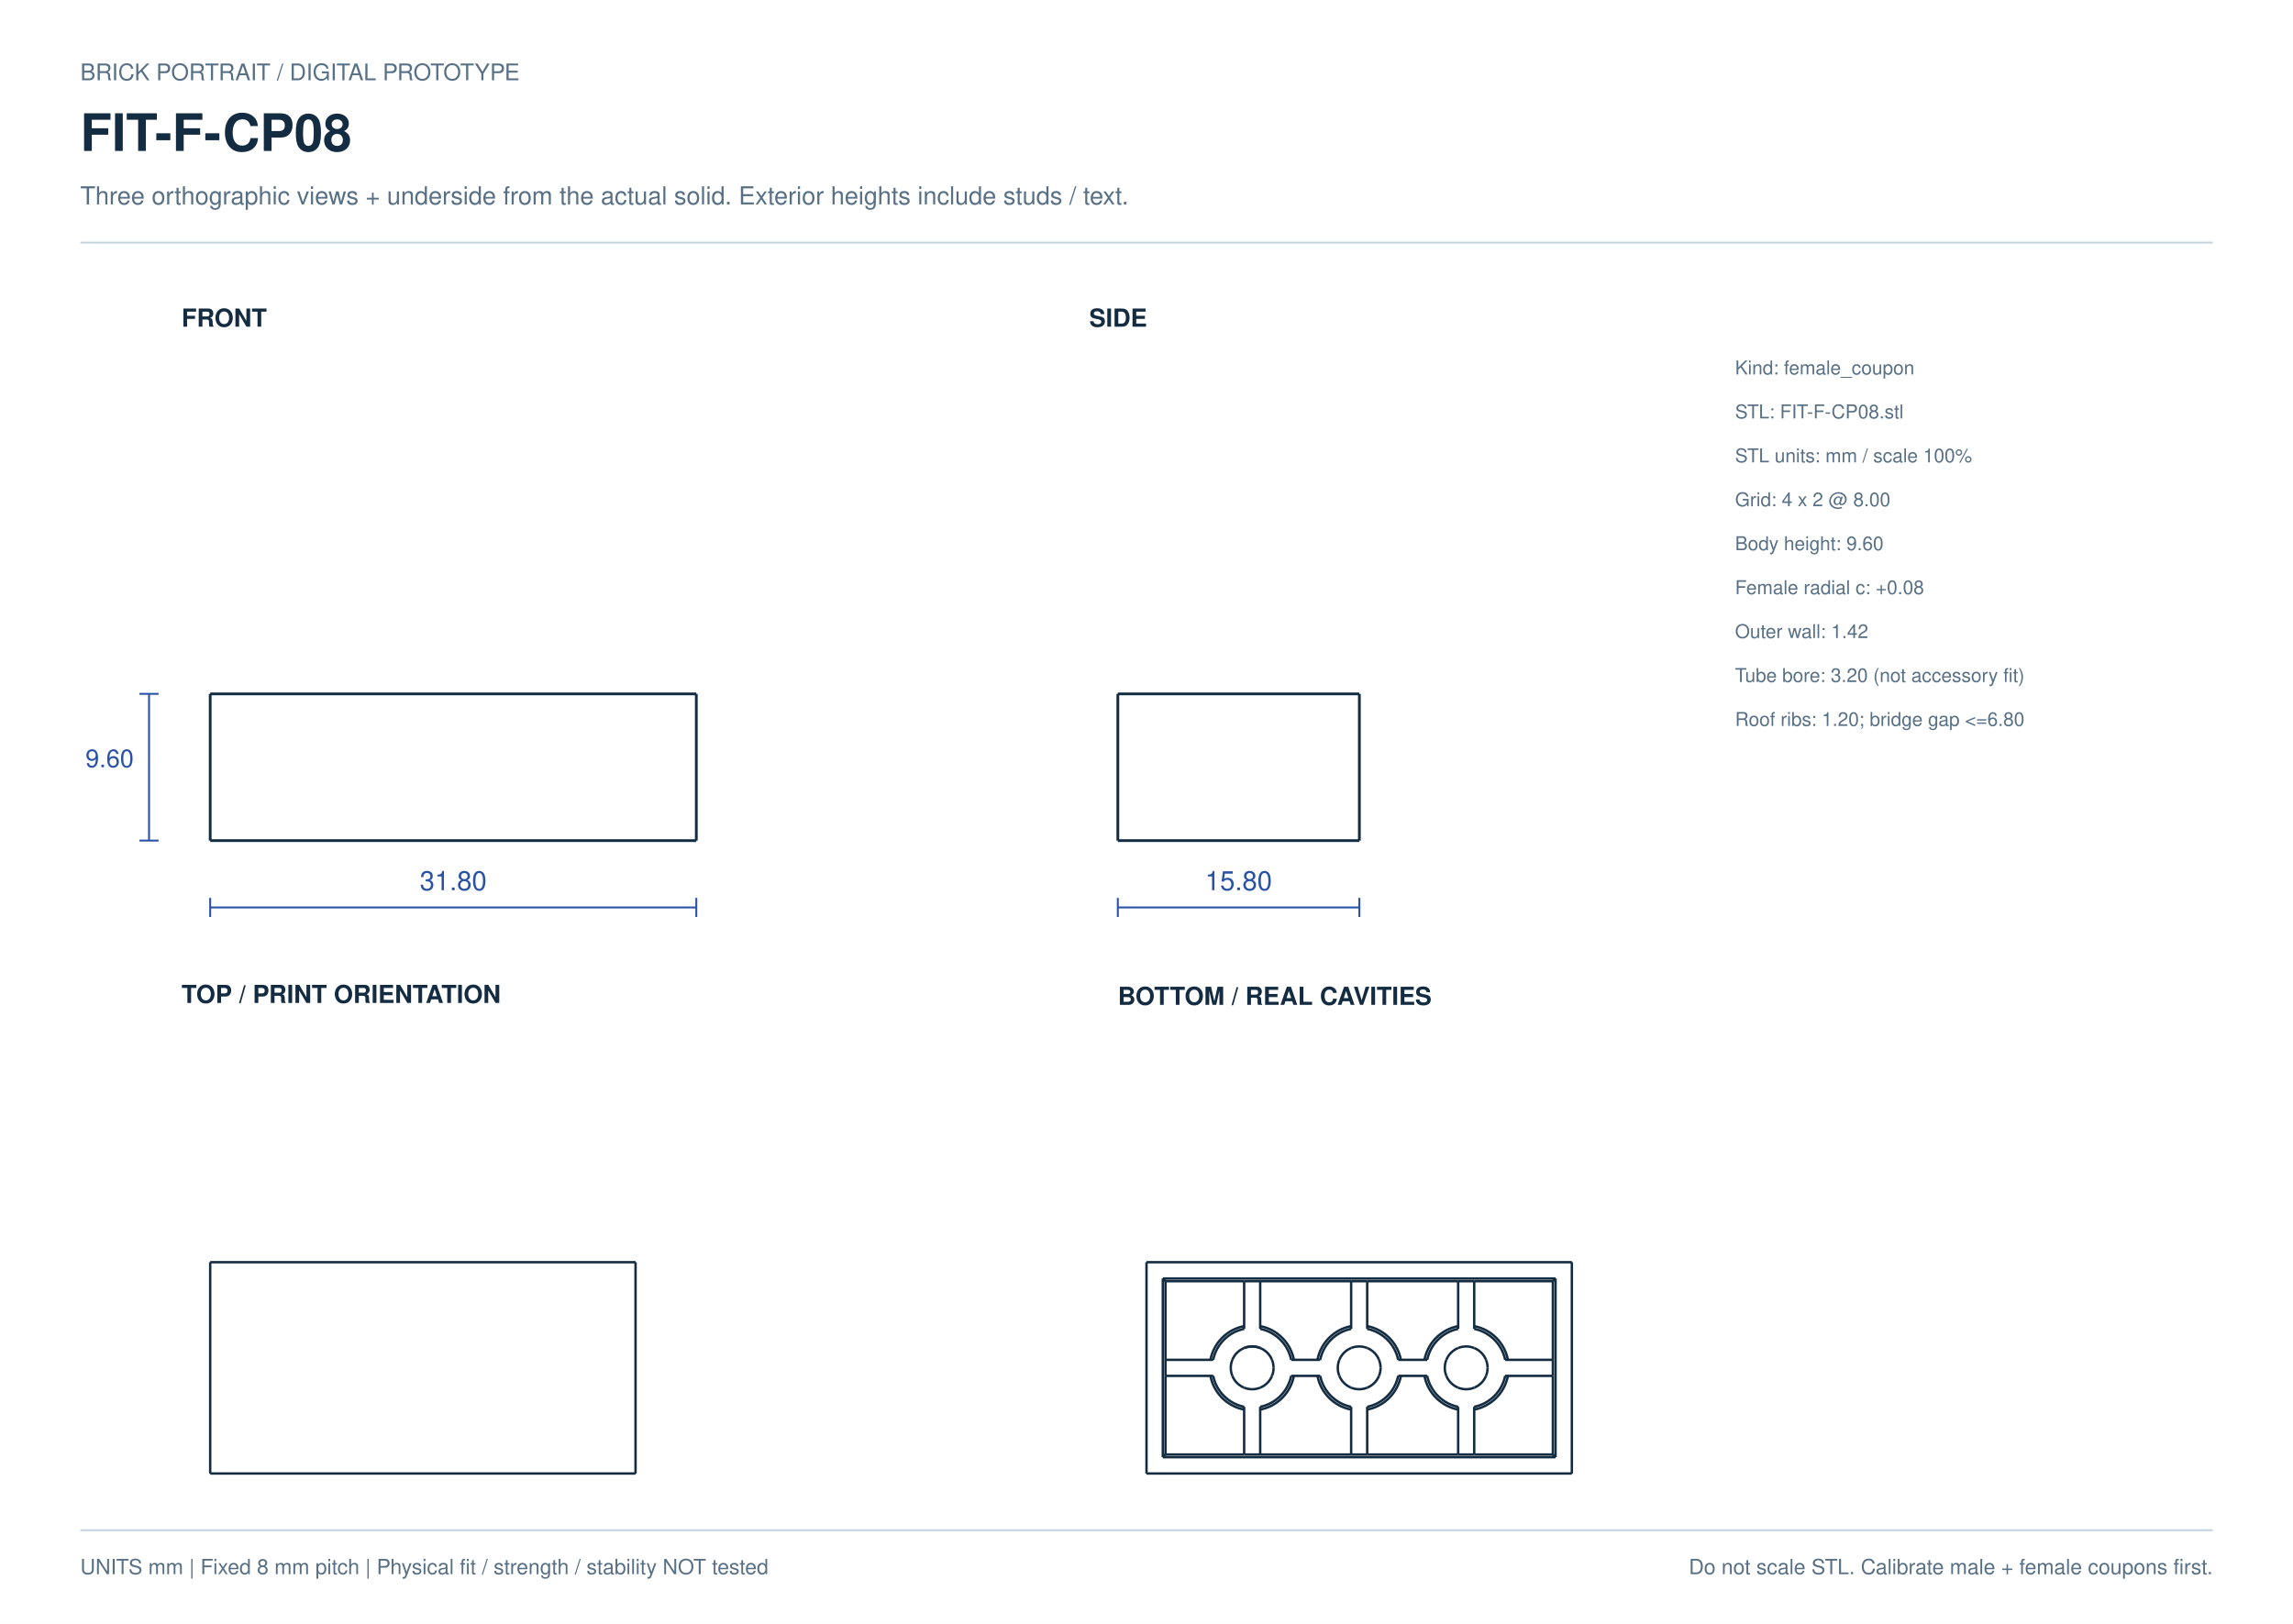
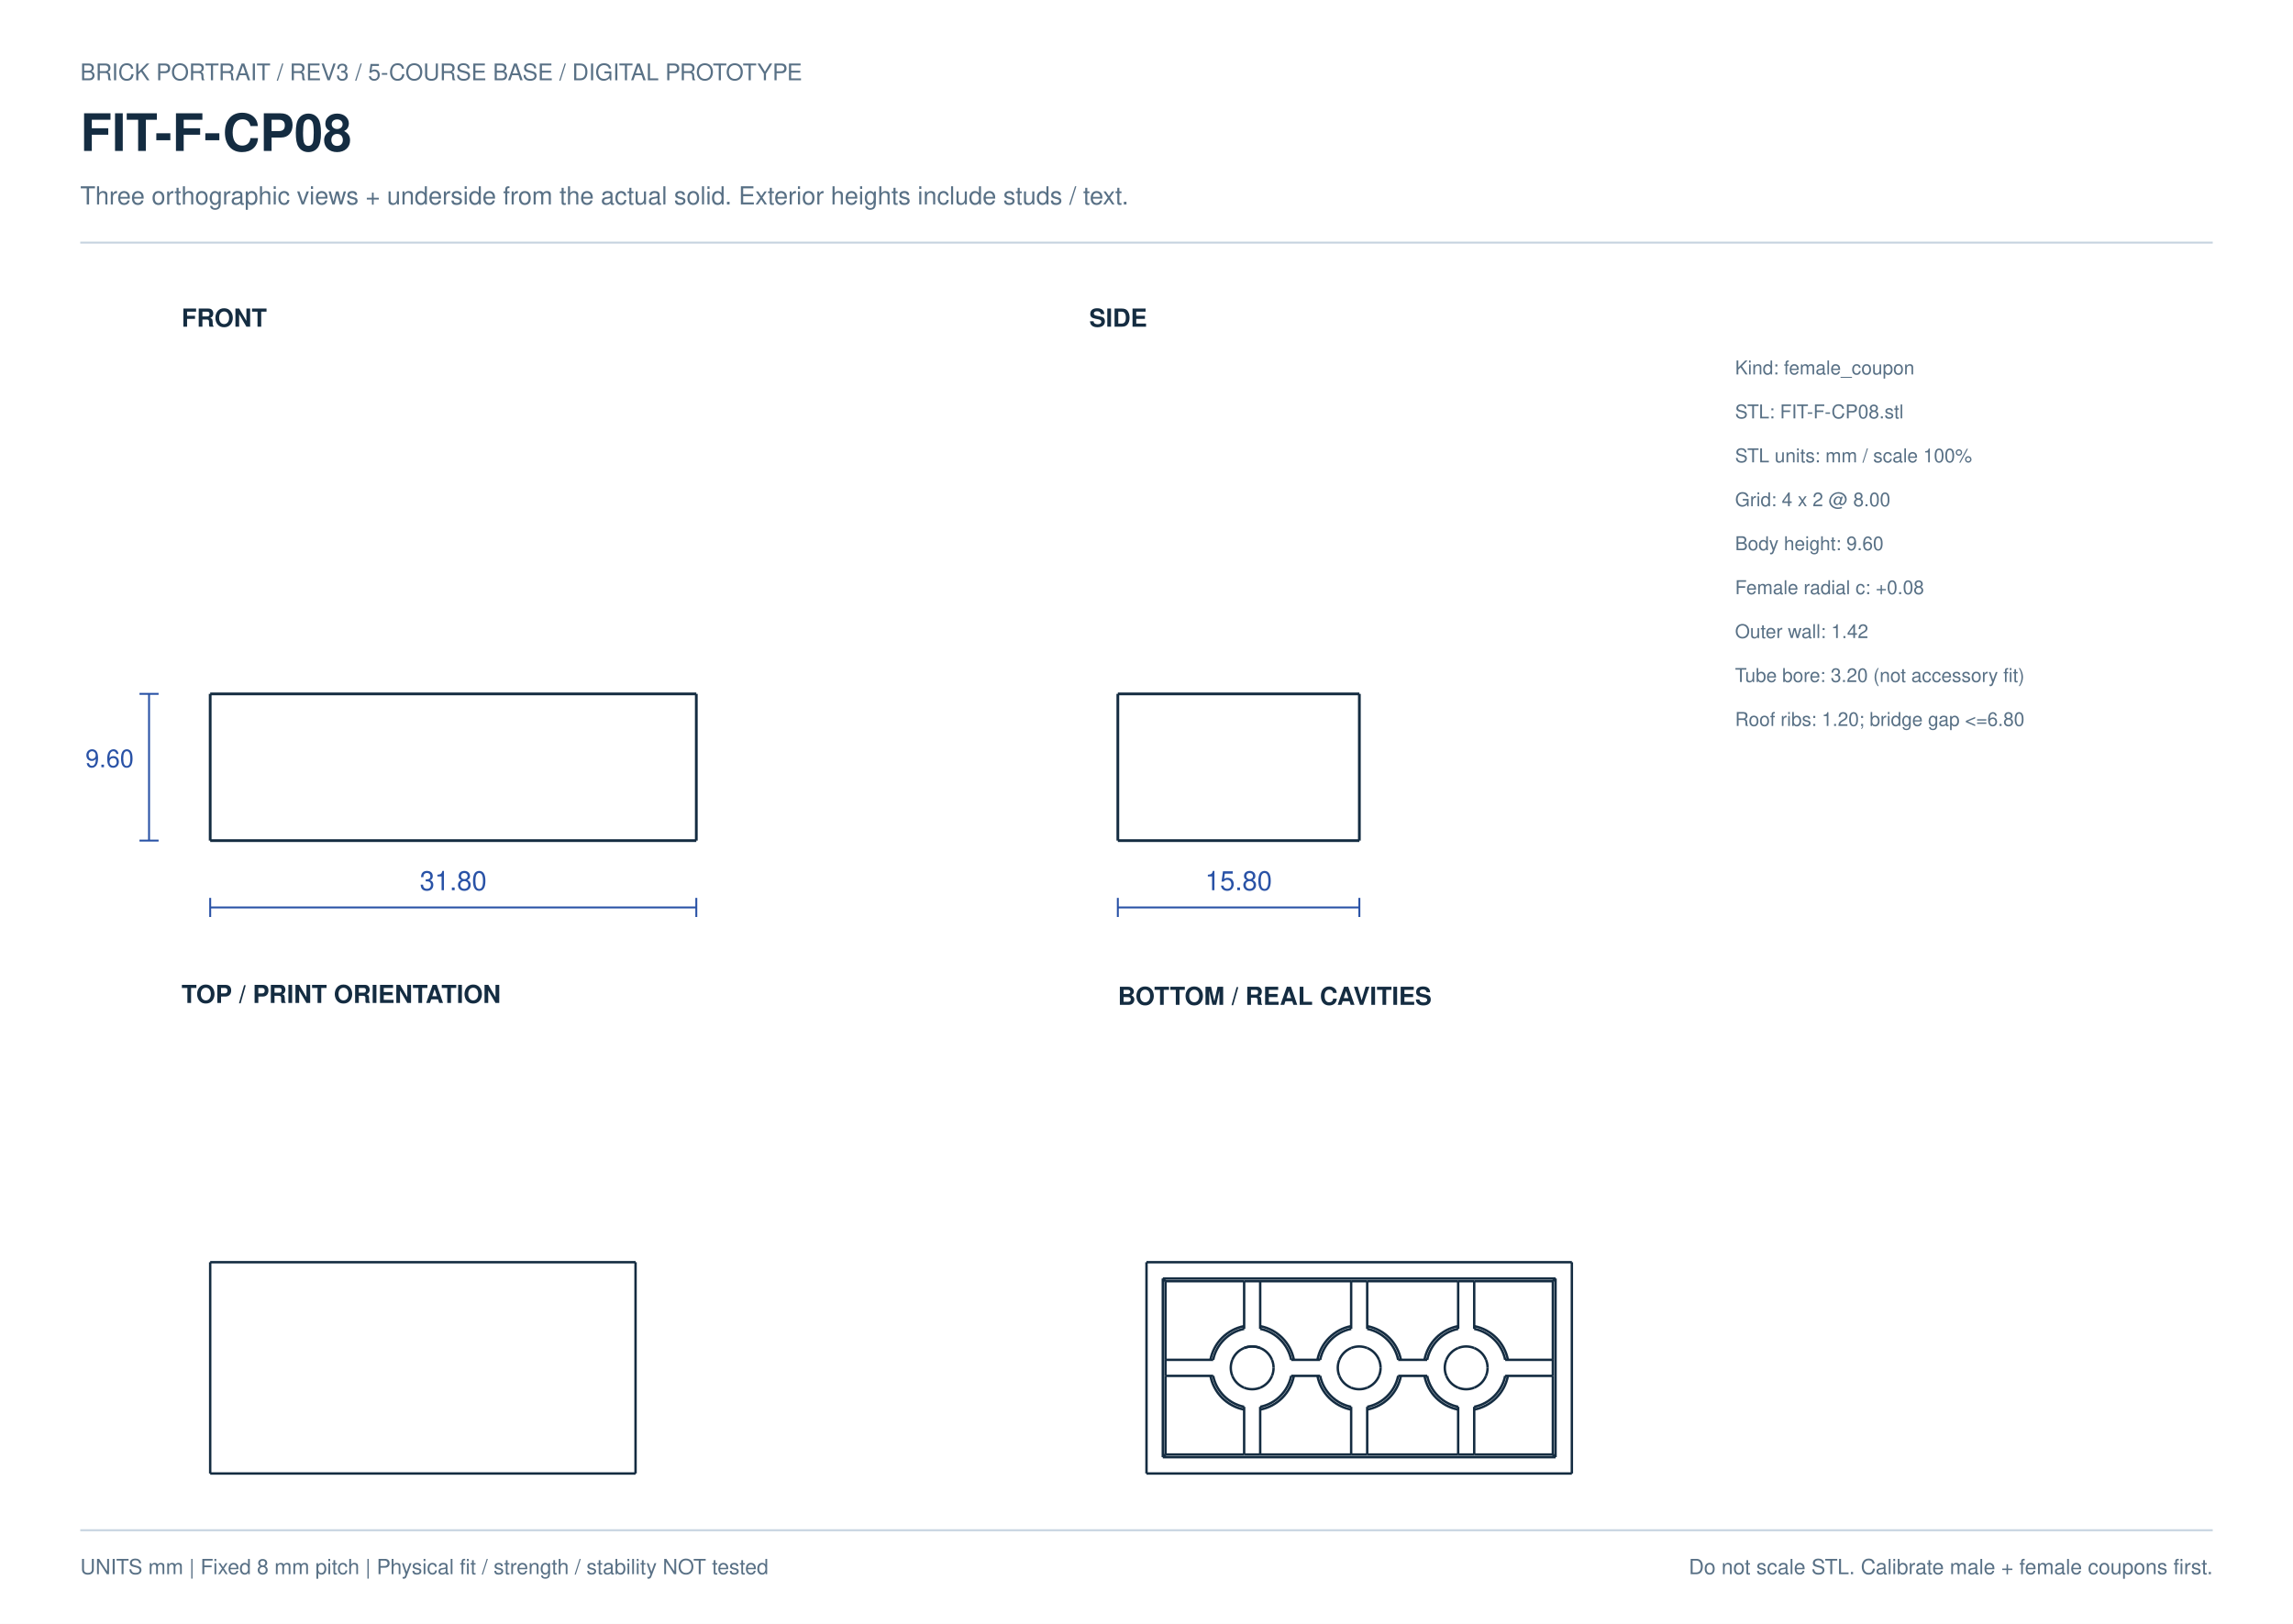
<svg xmlns="http://www.w3.org/2000/svg" width="420mm" height="297.5mm" viewBox="0 0 1200 850">
  <rect width="1200" height="850" fill="white" />
-   <text x="42" y="42" font-family="Helvetica,Arial,sans-serif" font-size="12" fill="#587085" font-weight="normal" text-anchor="start">BRICK PORTRAIT / DIGITAL PROTOTYPE</text>
+   <text x="42" y="42" font-family="Helvetica,Arial,sans-serif" font-size="12" fill="#587085" font-weight="normal" text-anchor="start">BRICK PORTRAIT / REV3 / 5-COURSE BASE / DIGITAL PROTOTYPE</text>
  <text x="42" y="79" font-family="Helvetica,Arial,sans-serif" font-size="27" fill="#142c41" font-weight="bold" text-anchor="start">FIT-F-CP08</text>
  <text x="42" y="107" font-family="Helvetica,Arial,sans-serif" font-size="13" fill="#587085" font-weight="normal" text-anchor="start">Three orthographic views + underside from the actual solid. Exterior heights include studs / text.</text>
  <line x1="42" y1="127" x2="1158" y2="127" stroke="#c5d3df" stroke-width="1" />
  <text x="95" y="171" font-family="Helvetica,Arial,sans-serif" font-size="13" fill="#142c41" font-weight="bold" text-anchor="start">FRONT</text>
  <g transform="translate(109.2,440) scale(8) rotate(90)">
    <g fill="none" stroke="#142c41" stroke-linecap="butt" stroke-linejoin="miter" stroke-width="0.18" transform="scale(1, -1)">
      <path d=" M 0 0.1 L -9.6 0.1 " />
      <path d=" M 0 0.1 L 0 31.9 " />
      <path d=" M 0 31.9 L -9.6 31.9 " />
      <path d=" M -9.6 0.1 L -9.6 31.9 " />
    </g>
  </g>
  <line x1="110" y1="475" x2="364.4" y2="475" stroke="#2952a6" stroke-width="1" />
  <line x1="110" y1="470" x2="110" y2="480" stroke="#2952a6" stroke-width="1" />
  <line x1="364.4" y1="470" x2="364.4" y2="480" stroke="#2952a6" stroke-width="1" />
  <text x="237.2" y="466" font-family="Helvetica,Arial,sans-serif" font-size="14" fill="#2952a6" font-weight="normal" text-anchor="middle">31.80</text>
  <line x1="78" y1="363.2" x2="78" y2="440" stroke="#2952a6" stroke-width="1" />
  <line x1="73" y1="363.2" x2="83" y2="363.2" stroke="#2952a6" stroke-width="1" />
  <line x1="73" y1="440" x2="83" y2="440" stroke="#2952a6" stroke-width="1" />
  <text x="70" y="401.6" font-family="Helvetica,Arial,sans-serif" font-size="13" fill="#2952a6" font-weight="normal" text-anchor="end">9.60</text>
  <text x="570" y="171" font-family="Helvetica,Arial,sans-serif" font-size="13" fill="#142c41" font-weight="bold" text-anchor="start">SIDE</text>
  <g transform="translate(584.2,440) scale(8) rotate(-90)">
    <g fill="none" stroke="#142c41" stroke-linecap="butt" stroke-linejoin="miter" stroke-width="0.18" transform="scale(1, -1)">
      <path d=" M 0 -0.1 L 9.6 -0.1 " />
      <path d=" M 9.6 -0.1 L 9.6 -15.9 " />
      <path d=" M 0 -15.9 L 9.6 -15.9 " />
      <path d=" M 0 -0.1 L 0 -15.9 " />
    </g>
  </g>
  <line x1="585" y1="475" x2="711.4" y2="475" stroke="#2952a6" stroke-width="1" />
  <line x1="585" y1="470" x2="585" y2="480" stroke="#2952a6" stroke-width="1" />
  <line x1="711.4" y1="470" x2="711.4" y2="480" stroke="#2952a6" stroke-width="1" />
  <text x="648.2" y="466" font-family="Helvetica,Arial,sans-serif" font-size="14" fill="#2952a6" font-weight="normal" text-anchor="middle">15.80</text>
  <text x="95" y="525" font-family="Helvetica,Arial,sans-serif" font-size="13" fill="#142c41" font-weight="bold" text-anchor="start">TOP / PRINT ORIENTATION</text>
  <g transform="translate(109.3,772) scale(7) ">
    <g fill="none" stroke="#142c41" stroke-linecap="butt" stroke-linejoin="miter" stroke-width="0.18" transform="scale(1, -1)">
      <path d=" M 0.1 0.1 L 0.1 15.9 " />
      <path d=" M 0.1 0.1 L 31.9 0.1 " />
      <path d=" M 0.1 15.9 L 31.9 15.9 " />
      <path d=" M 31.9 0.1 L 31.9 15.9 " />
    </g>
  </g>
  <text x="585" y="526" font-family="Helvetica,Arial,sans-serif" font-size="13" fill="#142c41" font-weight="bold" text-anchor="start">BOTTOM / REAL CAVITIES</text>
  <g transform="translate(599.3,772) scale(7) scale(-1,1)">
    <g fill="none" stroke="#142c41" stroke-linecap="butt" stroke-linejoin="miter" stroke-width="0.18" transform="scale(1, -1)">
      <path d="M-25.6 8 A1.6 1.6 0 0 0 -25.483 8.6" />
      <path d="M-25.483 8.6 A1.6 1.6 0 0 0 -24.6 9.483" />
      <path d="M-24.6 9.483 A1.6 1.6 0 0 0 -23.4 9.483" />
      <path d="M-23.4 9.483 A1.6 1.6 0 0 0 -22.517 8.6" />
      <path d="M-22.517 8.6 A1.6 1.6 0 0 0 -22.517 7.4" />
      <path d="M-22.517 7.4 A1.6 1.6 0 0 0 -23.4 6.517" />
      <path d="M-23.4 6.517 A1.6 1.6 0 0 0 -24.6 6.517" />
      <path d="M-24.6 6.517 A1.6 1.6 0 0 0 -25.483 7.4" />
      <path d="M-25.483 7.4 A1.6 1.6 0 0 0 -25.6 8" />
      <path d="M-17.6 8 A1.6 1.6 0 0 0 -17.483 8.6" />
      <path d="M-17.483 8.6 A1.6 1.6 0 0 0 -16.6 9.483" />
      <path d="M-16.6 9.483 A1.6 1.6 0 0 0 -15.4 9.483" />
      <path d="M-15.4 9.483 A1.6 1.6 0 0 0 -14.517 8.6" />
      <path d="M-14.517 8.6 A1.6 1.6 0 0 0 -14.517 7.4" />
      <path d="M-14.517 7.4 A1.6 1.6 0 0 0 -15.4 6.517" />
      <path d="M-15.4 6.517 A1.6 1.6 0 0 0 -16.6 6.517" />
      <path d="M-16.6 6.517 A1.6 1.6 0 0 0 -17.483 7.4" />
      <path d="M-17.483 7.4 A1.6 1.6 0 0 0 -17.6 8" />
      <path d="M-8.6 9.483 A1.6 1.6 0 0 0 -7.4 9.483" />
      <path d="M-9.6 8 A1.6 1.6 0 0 0 -9.483 8.6" />
      <path d="M-9.483 8.6 A1.6 1.6 0 0 0 -8.6 9.483" />
      <path d="M-8.6 9.483 A1.6 1.6 0 0 0 -7.4 9.483" />
      <path d="M-7.4 9.483 A1.6 1.6 0 0 0 -6.517 8.6" />
      <path d="M-6.517 8.6 A1.6 1.6 0 0 0 -6.517 7.4" />
      <path d="M-6.517 7.4 A1.6 1.6 0 0 0 -7.4 6.517" />
      <path d="M-7.4 6.517 A1.6 1.6 0 0 0 -8.6 6.517" />
      <path d="M-8.6 6.517 A1.6 1.6 0 0 0 -9.483 7.4" />
      <path d="M-9.483 7.4 A1.6 1.6 0 0 0 -9.6 8" />
      <path d=" M -0.1 0.1 L -0.1 15.9 " />
      <path d=" M -0.1 0.1 L -31.9 0.1 " />
      <path d=" M -0.1 15.9 L -31.9 15.9 " />
      <path d=" M -31.9 0.1 L -31.9 15.9 " />
      <path d=" M -1.32 1.32 L -30.68 1.32 " />
      <path d=" M -30.68 1.32 L -30.68 14.68 " />
      <path d=" M -30.68 14.68 L -1.32 14.68 " />
      <path d=" M -1.32 14.68 L -1.32 1.32 " />
      <path d="M-30.68, 1.32 L-30.48, 1.52 " />
      <path d=" M -1.52 1.52 L -7.4 1.52 " />
      <path d=" M -8.6 1.52 L -15.4 1.52 " />
      <path d=" M -16.6 1.52 L -23.4 1.52 " />
      <path d=" M -24.6 1.52 L -30.48 1.52 " />
      <path d="M-1.32, 1.32 L-1.52, 1.52 " />
      <path d="M-30.68, 14.68 L-30.48, 14.48 " />
      <path d=" M -30.48 1.52 L -30.48 7.4 " />
      <path d=" M -30.48 8.6 L -30.48 14.48 " />
      <path d="M-1.32, 14.68 L-1.52, 14.48 " />
      <path d=" M -30.48 14.48 L -24.6 14.48 " />
      <path d=" M -23.4 14.48 L -16.6 14.48 " />
      <path d=" M -15.4 14.48 L -8.6 14.48 " />
      <path d=" M -7.4 14.48 L -1.52 14.48 " />
      <path d=" M -1.52 14.48 L -1.52 8.6 " />
      <path d=" M -1.52 7.4 L -1.52 1.52 " />
      <path d=" M -7.4 1.52 L -8.6 1.52 " />
      <path d=" M -15.4 1.52 L -16.6 1.52 " />
      <path d=" M -23.4 1.52 L -24.6 1.52 " />
      <path d=" M -30.48 7.4 L -30.48 8.6 " />
      <path d=" M -23.4 14.48 L -24.6 14.48 " />
      <path d=" M -15.4 14.48 L -16.6 14.48 " />
      <path d=" M -7.4 14.48 L -8.6 14.48 " />
      <path d=" M -1.52 7.4 L -1.52 8.6 " />
      <path d=" M -7.4 1.52 L -7.4 5.084 " />
      <path d=" M -8.6 1.52 L -8.6 5.084 " />
      <path d=" M -15.4 1.52 L -15.4 5.084 " />
      <path d=" M -16.6 1.52 L -16.6 5.084 " />
      <path d=" M -23.4 1.52 L -23.4 5.084 " />
      <path d=" M -24.6 1.52 L -24.6 5.084 " />
      <path d=" M -26.916 7.4 L -30.48 7.4 " />
      <path d=" M -26.916 8.6 L -30.48 8.6 " />
      <path d=" M -24.6 10.916 L -24.6 14.48 " />
      <path d=" M -23.4 10.916 L -23.4 14.48 " />
      <path d=" M -16.6 10.916 L -16.6 14.48 " />
      <path d=" M -15.4 10.916 L -15.4 14.48 " />
      <path d=" M -8.6 10.916 L -8.6 14.48 " />
      <path d=" M -7.4 10.916 L -7.4 14.48 " />
      <path d=" M -1.52 8.6 L -5.084 8.6 " />
      <path d=" M -1.52 7.4 L -5.084 7.4 " />
      <path d="M-4.88 7.4 A3.177 3.177 0 0 0 -7.4 4.88" />
      <path d="M-5.084 7.4 A2.977 2.977 0 0 0 -7.4 5.084" />
      <path d="M-8.6 4.88 A3.177 3.177 0 0 0 -11.12 7.4" />
      <path d="M-8.6 5.084 A2.977 2.977 0 0 0 -10.916 7.4" />
      <path d="M-12.88 7.4 A3.177 3.177 0 0 0 -15.4 4.88" />
      <path d="M-13.084 7.4 A2.977 2.977 0 0 0 -15.4 5.084" />
      <path d=" M -10.916 7.4 L -13.084 7.4 " />
      <path d="M-16.6 4.88 A3.177 3.177 0 0 0 -19.12 7.4" />
      <path d="M-16.6 5.084 A2.977 2.977 0 0 0 -18.916 7.4" />
      <path d="M-20.88 7.4 A3.177 3.177 0 0 0 -23.4 4.88" />
      <path d="M-21.084 7.4 A2.977 2.977 0 0 0 -23.4 5.084" />
      <path d=" M -18.916 7.4 L -21.084 7.4 " />
      <path d="M-24.6 4.88 A3.177 3.177 0 0 0 -27.12 7.4" />
      <path d="M-24.6 5.084 A2.977 2.977 0 0 0 -26.916 7.4" />
      <path d="M-27.12 8.6 A3.177 3.177 0 0 0 -24.6 11.12" />
      <path d="M-26.916 8.6 A2.977 2.977 0 0 0 -24.6 10.916" />
      <path d="M-23.4 11.12 A3.177 3.177 0 0 0 -20.88 8.6" />
      <path d="M-23.4 10.916 A2.977 2.977 0 0 0 -21.084 8.6" />
      <path d=" M -18.916 8.6 L -21.084 8.6 " />
      <path d="M-19.12 8.6 A3.177 3.177 0 0 0 -16.6 11.12" />
      <path d="M-18.916 8.6 A2.977 2.977 0 0 0 -16.6 10.916" />
      <path d="M-15.4 11.12 A3.177 3.177 0 0 0 -12.88 8.6" />
      <path d="M-15.4 10.916 A2.977 2.977 0 0 0 -13.084 8.6" />
      <path d=" M -10.916 8.6 L -13.084 8.6 " />
      <path d="M-11.12 8.6 A3.177 3.177 0 0 0 -8.6 11.12" />
      <path d="M-10.916 8.6 A2.977 2.977 0 0 0 -8.6 10.916" />
      <path d="M-7.4 11.12 A3.177 3.177 0 0 0 -4.88 8.6" />
      <path d="M-7.4 10.916 A2.977 2.977 0 0 0 -5.084 8.6" />
    </g>
  </g>
  <text x="908" y="196" font-family="Helvetica,Arial,sans-serif" font-size="10" fill="#587085" font-weight="normal" text-anchor="start">Kind: female_coupon</text>
  <text x="908" y="219" font-family="Helvetica,Arial,sans-serif" font-size="10" fill="#587085" font-weight="normal" text-anchor="start">STL: FIT-F-CP08.stl</text>
  <text x="908" y="242" font-family="Helvetica,Arial,sans-serif" font-size="10" fill="#587085" font-weight="normal" text-anchor="start">STL units: mm / scale 100%</text>
  <text x="908" y="265" font-family="Helvetica,Arial,sans-serif" font-size="10" fill="#587085" font-weight="normal" text-anchor="start">Grid: 4 x 2 @ 8.00</text>
  <text x="908" y="288" font-family="Helvetica,Arial,sans-serif" font-size="10" fill="#587085" font-weight="normal" text-anchor="start">Body height: 9.60</text>
  <text x="908" y="311" font-family="Helvetica,Arial,sans-serif" font-size="10" fill="#587085" font-weight="normal" text-anchor="start">Female radial c: +0.08</text>
  <text x="908" y="334" font-family="Helvetica,Arial,sans-serif" font-size="10" fill="#587085" font-weight="normal" text-anchor="start">Outer wall: 1.42</text>
  <text x="908" y="357" font-family="Helvetica,Arial,sans-serif" font-size="10" fill="#587085" font-weight="normal" text-anchor="start">Tube bore: 3.20 (not accessory fit)</text>
  <text x="908" y="380" font-family="Helvetica,Arial,sans-serif" font-size="10" fill="#587085" font-weight="normal" text-anchor="start">Roof ribs: 1.20; bridge gap &lt;=6.80</text>
  <line x1="42" y1="801" x2="1158" y2="801" stroke="#c5d3df" stroke-width="1" />
  <text x="42" y="824" font-family="Helvetica,Arial,sans-serif" font-size="11" fill="#587085" font-weight="normal" text-anchor="start">UNITS mm | Fixed 8 mm pitch | Physical fit / strength / stability NOT tested</text>
  <text x="1158" y="824" font-family="Helvetica,Arial,sans-serif" font-size="11" fill="#587085" font-weight="normal" text-anchor="end">Do not scale STL. Calibrate male + female coupons first.</text>
</svg>
